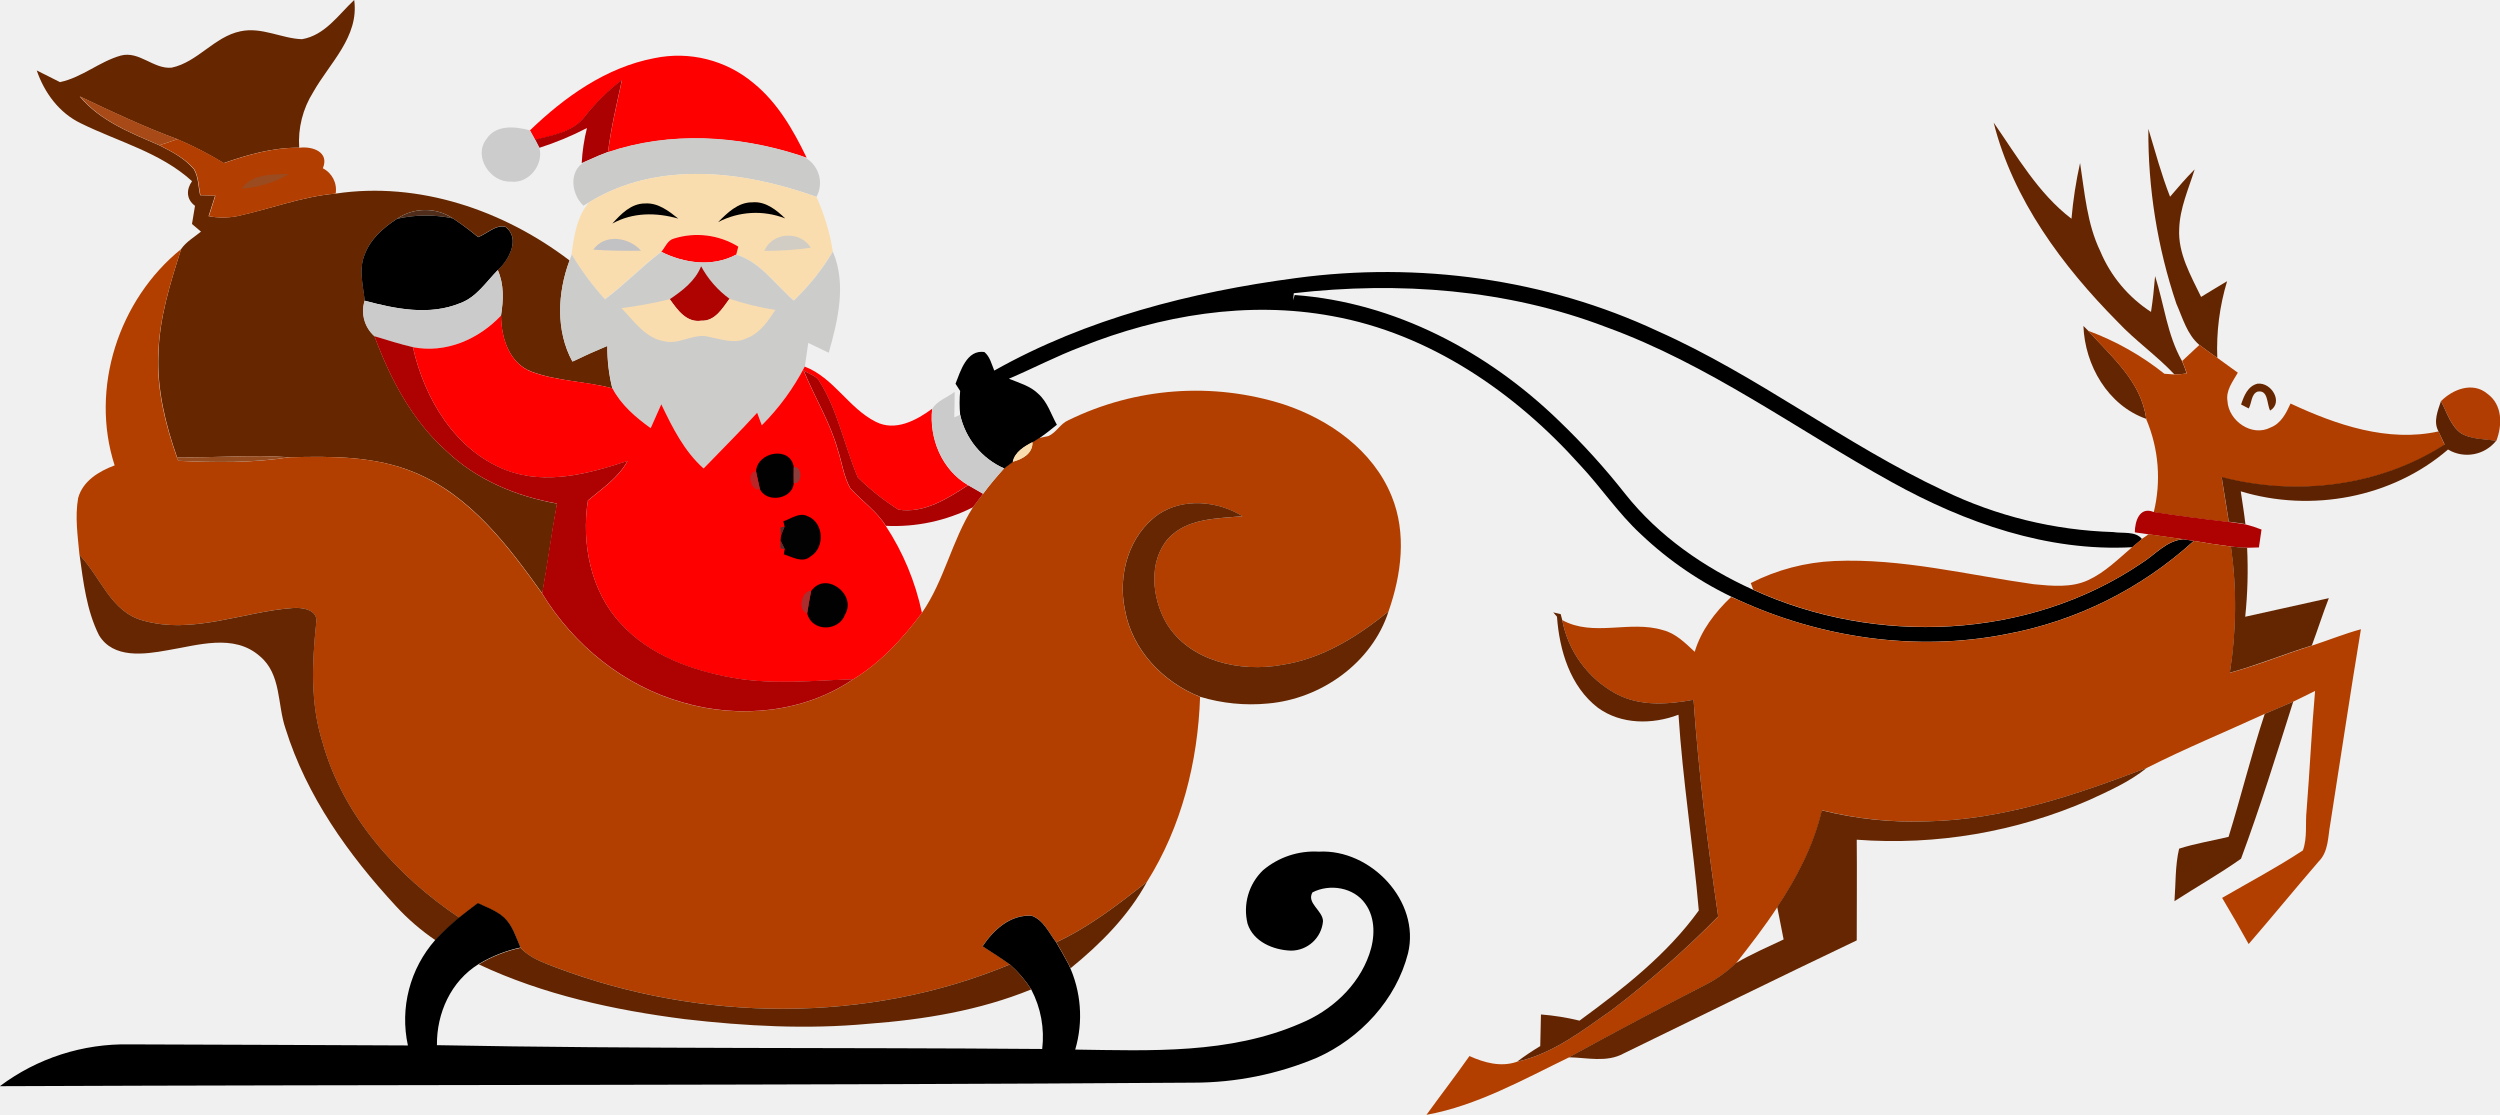
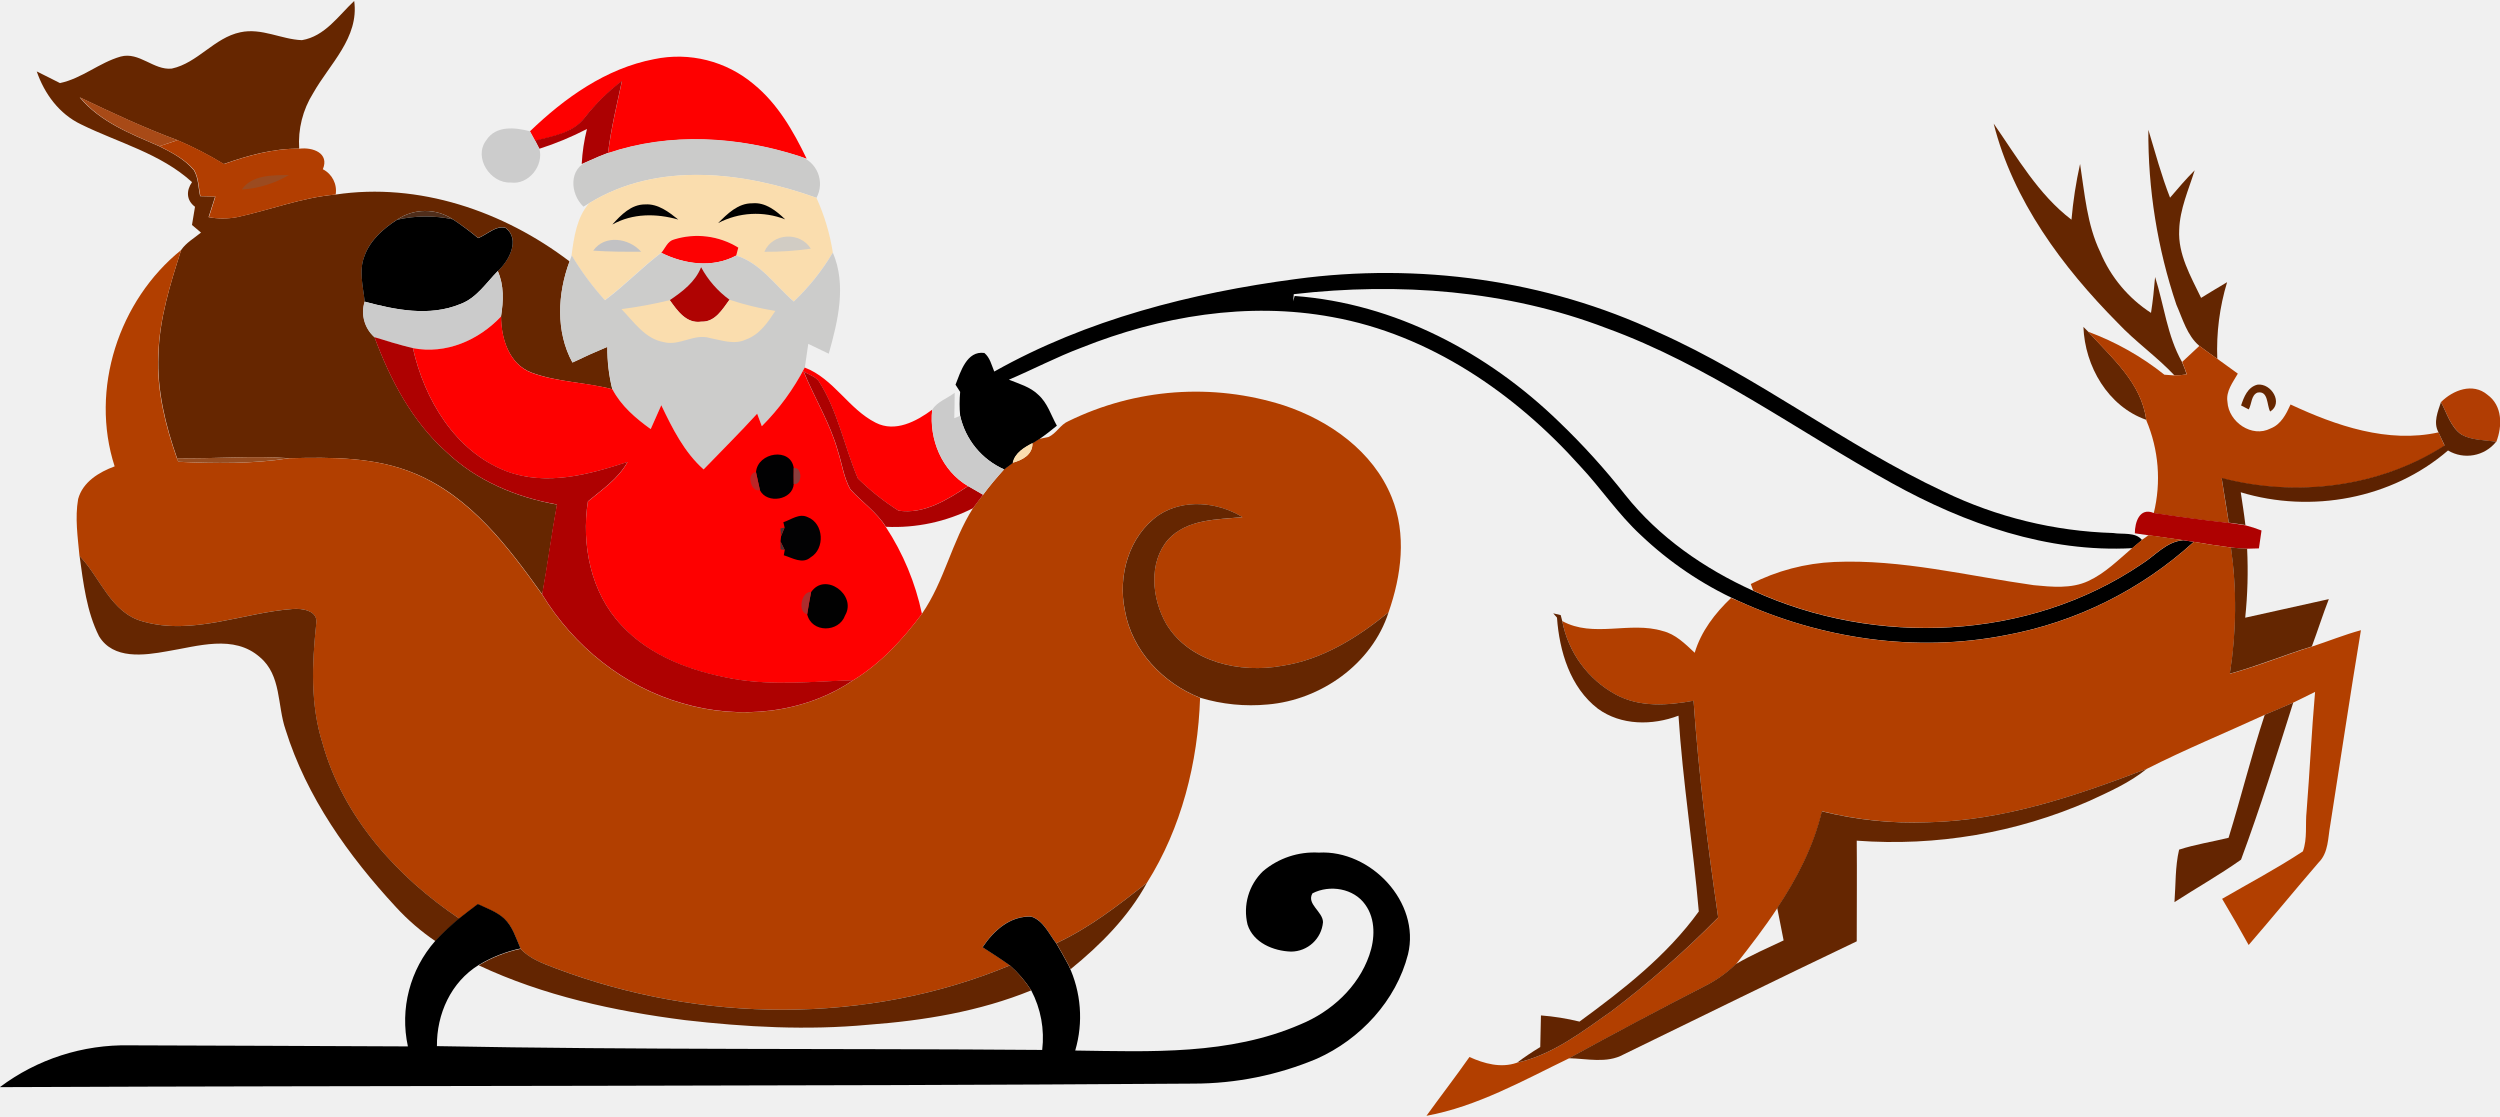
- <svg xmlns="http://www.w3.org/2000/svg" viewBox="0 0 538.19 239.98">
+ <svg xmlns="http://www.w3.org/2000/svg" viewBox="0 0 538.19 239.98" height="134" width="300">
  <defs>
    <style>.cls-1{fill:#662600;}.cls-2{fill:#fe0000;}.cls-3{fill:#ac0102;}.cls-4{fill:#a84a17;}.cls-5{fill:#652601;}.cls-6{fill:#ccc;}.cls-7{fill:#642601;}.cls-8{fill:#b23e01;}.cls-9{fill:#cbcbca;}.cls-10{fill:#9b4b20;}.cls-11{fill:#faddae;}.cls-12{fill:#020203;}.cls-13{fill:#4f2d1a;}.cls-14{fill:#d1ccc4;}.cls-15{fill:#c2c2c4;}.cls-16{fill:#fd0102;}.cls-17{fill:#b23f00;}.cls-18{fill:#cccccb;}.cls-19{fill:#cbcbcb;}.cls-20{fill:#af0302;}.cls-21{fill:#fff;}.cls-22{fill:#642602;}.cls-23{fill:#b13e01;}.cls-24{fill:#ae0101;}.cls-25{fill:#ac0101;}.cls-26{fill:#b13d03;}.cls-27{fill:#5d2201;}.cls-28{fill:#010102;}.cls-29{fill:#974c1f;}.cls-30{fill:#8b3d3c;}.cls-31{fill:#bc2527;}.cls-32{fill:#fefdfd;}.cls-33{fill:#493331;}.cls-34{fill:#4b3434;}.cls-35{fill:#010101;}.cls-36{fill:#ac2d2e;}.cls-37{fill:#622401;}.cls-38{fill:#642501;}.cls-39{fill:#fdfefe;}.cls-40{fill:#632501;}.cls-41{fill:#fefffe;}</style>
  </defs>
  <g id="Warstwa_2" data-name="Warstwa 2">
    <g id="Warstwa_1-2" data-name="Warstwa 1">
      <path class="cls-1" d="M65,8.44C69.95,7.61,72.86,3.18,76.25,0c1.09,7.91-5.3,13.56-8.84,19.86a19.94,19.94,0,0,0-3,11.94c-5.61-.06-11,1.46-16.26,3.31a77.41,77.41,0,0,0-10-5.15c-7.19-2.67-14.11-5.91-21-9.21,4.41,5.31,11,7.86,17.12,10.52,2.7,1.35,5.49,2.81,7.46,5.17,1,1.67.93,3.73,1.35,5.59l3.23.08c-.46,1.48-.95,3-1.41,4.43a16.41,16.41,0,0,0,6.09,0C58.13,45,65,42.3,72.24,41.68,90.15,39,108.4,45.25,122.61,56.07c-2.57,6.94-3,15.11.61,21.76q3.71-1.79,7.52-3.38a36.12,36.12,0,0,0,1.07,9.15C126.07,82.08,120,82.1,114.4,80c-4.85-1.84-6.56-7.39-6.54-12.14.52-3.28.67-6.64-.71-9.74,2.43-2.18,4.92-6.81,1.7-9.29-2.11-.59-4,1.46-5.92,2.19A61,61,0,0,0,97.48,47a10.71,10.71,0,0,0-12,.09c-2.94,1.92-5.81,4.4-7,7.81-1.27,3.16-.29,6.58.05,9.82a7.3,7.3,0,0,0,2.09,7.64c3.4,9.17,8.07,18.09,15.45,24.7,6.51,6.23,15.06,9.8,23.85,11.36-1.17,6.43-2,12.91-3.18,19.34-7.32-10.25-15.4-21-27.37-26-8.52-3.6-18-3.56-27-3.32-8.08-.61-16.17.16-24.25,0-2.49-7.11-4.33-14.58-4-22.16C34.29,68.47,36.63,61,39,53.61c1.08-1.58,2.82-2.55,4.27-3.75l-1.94-1.64c.21-1.31.42-2.61.65-3.91-1.89-1.41-1.91-3.49-.64-5.31-6.79-6.19-15.86-8.47-23.91-12.44C12.76,24.33,9.57,20,7.91,15.17c1.68.81,3.34,1.69,5,2.51,4.74-1,8.46-4.4,13.07-5.71,4-1.09,7.1,3,11,2.59,5.6-1.21,9.14-6.65,14.77-7.82C56.34,5.75,60.57,8.28,65,8.44Z" />
      <path class="cls-2" d="M114.08,28.07c7.48-7.2,16.36-13.55,26.74-15.54a25.23,25.23,0,0,1,21.47,5.42c5.14,4.2,8.5,10.07,11.36,16l-1.59-.51c-13.24-4.27-27.86-5.16-41.17-.66.65-5.24,1.91-10.37,3-15.52a44.56,44.56,0,0,0-8.09,8c-2.54,3.28-6.86,3.88-10.6,4.91Z" />
      <path class="cls-3" d="M125.8,25.18a44.56,44.56,0,0,1,8.09-8c-1.09,5.15-2.35,10.28-3,15.52-1.41.53-2.79,1.12-4.16,1.74l-1.5.66a39.12,39.12,0,0,1,1.13-7.54,65.55,65.55,0,0,1-10.25,4.26l-.91-1.76C118.94,29.06,123.26,28.46,125.8,25.18Z" />
      <path class="cls-4" d="M17.22,20.75c6.91,3.3,13.83,6.54,21,9.21-1.3.43-2.6.86-3.9,1.31C28.19,28.61,21.63,26.06,17.22,20.75Z" />
      <path class="cls-5" d="M429.19,26.4c5.06,7.26,9.59,15.24,16.75,20.69a91.82,91.82,0,0,1,1.85-12c1,6.41,1.48,13.05,4.35,19a28.83,28.83,0,0,0,10.92,13.06c.4-2.56.67-5.14.88-7.72,1.95,6.09,2.59,12.63,5.79,18.29.38.87.73,1.76,1,2.66a15.17,15.17,0,0,1-2.6.25c-3.81-4.06-8.42-7.26-12.23-11.32C444,57.3,433.36,43,429.19,26.4Z" />
      <path class="cls-6" d="M104.67,30c2.07-3.24,6.2-2.79,9.41-1.95l1.12,2,.91,1.76c1,3.61-2.3,7.82-6.16,7.28C105.58,39.32,101.86,33.72,104.67,30Z" />
      <path class="cls-7" d="M462.49,27.74c1.48,4.89,2.8,9.84,4.67,14.61,1.71-2,3.41-4,5.3-5.89-1.31,4.2-3.19,8.33-3.33,12.8-.29,5.3,2.5,10.05,4.71,14.66,1.86-1.14,3.71-2.27,5.6-3.38a50.17,50.17,0,0,0-2.11,16.52c-1.3-.94-2.61-1.86-3.88-2.82-2.64-2.24-3.57-5.8-4.93-8.86A115.48,115.48,0,0,1,462.49,27.74Z" />
      <path class="cls-8" d="M34.34,31.27c1.3-.45,2.6-.88,3.9-1.31a77.41,77.41,0,0,1,10,5.15c5.23-1.85,10.65-3.37,16.26-3.31,2.81-.35,6.46.94,5,4.43a5.17,5.17,0,0,1,2.76,5.45C65,42.3,58.13,45,51.06,46.55a16.41,16.41,0,0,1-6.09,0c.46-1.48.95-2.95,1.41-4.43L43.15,42c-.42-1.86-.36-3.92-1.35-5.59C39.83,34.08,37,32.62,34.34,31.27Z" />
      <path class="cls-9" d="M130.89,32.73c13.31-4.5,27.93-3.61,41.17.66a6.26,6.26,0,0,1,3.7,9c-15.57-5.6-34.17-7.93-48.92,1.15l-1.24.74c-2.9-2.74-3.24-8.34,1.13-9.8C128.1,33.85,129.48,33.26,130.89,32.73Z" />
      <path class="cls-10" d="M52.05,40.6c2.18-3.2,6.68-3.09,10.15-3.12A23,23,0,0,1,52.05,40.6Z" />
      <path class="cls-11" d="M126.84,43.53c14.75-9.08,33.35-6.75,48.92-1.15a45.3,45.3,0,0,1,3.53,11.79,48.93,48.93,0,0,1-8.41,10.54c-4-3.44-7.11-8.25-12.39-9.9.11-.43.34-1.28.45-1.71A16.81,16.81,0,0,0,145,51.36c-1.36.37-1.84,1.89-2.69,2.86-4.22,3.19-7.87,7.06-12.13,10.21a60.4,60.4,0,0,1-7.14-9.64C123.55,50.9,124.16,46.54,126.84,43.53Z" />
      <path class="cls-12" d="M131.82,48.13c1.86-2.06,4.06-4.35,7.06-4.33,2.78-.18,5.08,1.62,7.14,3.26C141.26,45.72,136.24,45.68,131.82,48.13Z" />
      <path d="M154.59,47.82c2-2,4.29-4.29,7.35-4.26,2.84-.27,5.17,1.61,7.09,3.46A17.44,17.44,0,0,0,154.59,47.82Z" />
      <path class="cls-13" d="M85.48,47.1a10.71,10.71,0,0,1,12-.09A27.91,27.91,0,0,0,85.48,47.1Z" />
      <path d="M85.48,47.1a27.91,27.91,0,0,1,12-.09,61,61,0,0,1,5.45,4.05c1.93-.73,3.81-2.78,5.92-2.19,3.22,2.48.73,7.11-1.7,9.29-2.51,2.54-4.57,5.82-8.07,7.1-6.63,2.72-13.91,1.26-20.57-.53-.34-3.24-1.32-6.66-.05-9.82C79.67,51.5,82.54,49,85.48,47.1Z" />
      <path class="cls-14" d="M164.55,54c1.72-4.1,7.71-4.39,10-.67A67.39,67.39,0,0,1,164.55,54Z" />
      <path class="cls-15" d="M127.71,53.75c2.47-3.52,7.7-2.71,10.31.23C134.58,54,131.14,54,127.71,53.75Z" />
      <path class="cls-16" d="M142.36,54.22c.85-1,1.33-2.49,2.69-2.86a16.81,16.81,0,0,1,13.89,1.74c-.11.43-.34,1.28-.45,1.71C153.4,57.54,147.36,56.7,142.36,54.22Z" />
      <path class="cls-17" d="M24.68,100.19c-5.37-16.6.86-35.72,14.33-46.58C36.63,61,34.29,68.47,34.07,76.27c-.35,7.58,1.49,15,4,22.16l.31.78c8,.38,16,.47,23.94-.77,9.08-.24,18.53-.28,27,3.32,12,5.05,20.05,15.76,27.37,26,6.78,11.14,17.66,19.94,30.28,23.48,12.17,3.56,26.09,2.22,36.69-5,5.93-3.61,10.67-8.79,14.8-14.3,4.85-7,6.44-15.58,11-22.74.71-1,1.44-1.95,2.18-2.9,1.4-1.91,2.95-3.71,4.52-5.47L218,99.41c2.06-.55,4.35-1.75,4.26-4.24l1.42-.88,2-.41c1.76-.76,2.56-2.68,4.33-3.42a62.36,62.36,0,0,1,46.34-3.41c9.85,3.26,19.24,9.89,23.24,19.77,3.27,8,2.1,16.88-.67,24.79-6.69,5.45-14.27,10.21-22.95,11.53-9,1.63-19.85-.75-24.9-9-3.11-5.42-3.91-13.22.41-18.2,4.06-4.43,10.45-4.28,16-4.81-5.35-3.3-12.75-4-18.12-.39-6.39,4.49-8.76,13.08-7.2,20.51,1.49,8.63,8.2,15.63,16.19,18.78-.47,13.93-4,28-11.45,39.82-6.15,4.83-12.38,9.71-19.52,13-1.56-2-2.75-4.87-5.32-5.74-4.58-.25-8.16,3-10.53,6.58,2,1.28,4,2.54,5.89,3.93-30.81,12.83-66.51,12.4-97.59.71-2.75-1.06-5.7-2-7.76-4.28-1-2.22-1.68-4.7-3.49-6.42-1.62-1.49-3.75-2.22-5.7-3.15-1.33,1-2.68,2-4,3.08-13.47-9-25.07-21.94-29.48-37.82-2.62-8.28-2.24-17.06-1.35-25.57.54-2.92-3-3.46-5.1-3.27-10.72.79-21.45,5.76-32.21,2.68-6.9-1.85-9.11-9.41-13.63-14.1-.37-4.06-1-8.19-.29-12.25C17.81,103.54,21.33,101.43,24.68,100.19Z" />
      <path class="cls-18" d="M142.36,54.22c5,2.48,11,3.32,16.13.59,5.28,1.65,8.38,6.46,12.39,9.9a48.93,48.93,0,0,0,8.41-10.54c3,7,1.08,14.8-.88,21.77L174,73.82c-.26,1.69-.5,3.4-.74,5.1A51.25,51.25,0,0,1,164,91.55L163,88.87c-3.75,4.09-7.67,8-11.53,12-4.2-3.74-6.71-8.83-9.11-13.82-.76,1.71-1.5,3.43-2.28,5.14-3.24-2.33-6.36-5-8.24-8.57a36.12,36.12,0,0,1-1.07-9.15q-3.81,1.59-7.52,3.38C119.6,71.18,120,63,122.61,56.07l.48-1.28a60.4,60.4,0,0,0,7.14,9.64C134.49,61.28,138.14,57.41,142.36,54.22Z" />
      <path class="cls-19" d="M99.08,65.26c3.5-1.28,5.56-4.56,8.07-7.1,1.38,3.1,1.23,6.46.71,9.74-4.83,5.16-11.86,8.21-19,6.84-2.79-.68-5.55-1.5-8.29-2.37a7.3,7.3,0,0,1-2.09-7.64C85.17,66.52,92.45,68,99.08,65.26Z" />
      <path class="cls-20" d="M144.19,64.41c2.73-1.85,5.49-3.92,6.74-7.09a21,21,0,0,0,6.11,7c-1.52,2.07-3.11,4.84-6.06,4.72C147.76,69.52,145.81,66.67,144.19,64.41Z" />
      <path d="M279,59.86c26.37-3.55,53.76.14,77.91,11.44,21.52,9.58,40.21,24.32,61.5,34.31a90.21,90.21,0,0,0,36.5,8.93c2,.34,4.81-.27,6.21,1.5l-.3.27-1.78,1.49c-18.25,1-36-5.26-51.77-14-20.41-11.28-39.42-25.38-61.51-33.39-21.34-8.17-44.67-9.87-67.24-7.29-.06.52-.11,1-.15,1.55l.34-1.16c21.54,1.58,41.58,12.21,56.91,27.1a151.83,151.83,0,0,1,14.26,15.73c7.22,9.09,17,15.86,27.53,20.63,26.4,12.1,59.24,10.75,83.53-5.67,3-1.84,5.41-4.94,9.1-5.2l2.23.34a82.25,82.25,0,0,1-40.42,20.08c-19.41,3.81-39.86.81-57.76-7.42A76.41,76.41,0,0,1,353.24,115c-4.88-4.5-8.56-10.07-13.09-14.89-14-15.64-32.38-28.28-53.34-32.06-18.17-3.37-37-.2-54,6.59-5.33,2-10.38,4.66-15.62,6.89,2.19.89,4.6,1.55,6.33,3.25,2,1.78,2.73,4.4,4,6.66-1.22,1-2.49,2-3.78,2.88l-1.42.88c-1.8.94-3.78,2.09-4.26,4.24l-1.87,1.42A16.56,16.56,0,0,1,206.7,89.3a27.47,27.47,0,0,1,0-5.13l-1-1.56c1.09-2.77,2.42-7.36,6.21-6.83,1.21,1,1.54,2.59,2.13,4C233.93,68.58,256.49,62.84,279,59.86Z" />
      <path class="cls-11" d="M133.79,66.34a93.77,93.77,0,0,0,10.4-1.93c1.62,2.26,3.57,5.11,6.79,4.63,2.95.12,4.54-2.65,6.06-4.72a63.43,63.43,0,0,0,9.87,2.41c-1.61,2.46-3.39,5.1-6.3,6.14-2.54,1.22-5.27.16-7.84-.32-3.33-1-6.48,1.77-9.84.9C138.87,72.76,136.47,69.08,133.79,66.34Z" />
      <path class="cls-2" d="M88.89,74.74c7.11,1.37,14.14-1.68,19-6.84,0,4.75,1.69,10.3,6.54,12.14,5.59,2.06,11.67,2,17.41,3.56,1.88,3.58,5,6.24,8.24,8.57.78-1.71,1.52-3.43,2.28-5.14,2.4,5,4.91,10.08,9.11,13.82,3.86-4,7.78-7.89,11.53-12L164,91.55a51.25,51.25,0,0,0,9.24-12.63c6.26,2.4,9.43,8.94,15.29,11.88,4.19,2.14,8.74-.29,12.14-2.8-.7,6.38,2.07,13.13,7.72,16.44-4.41,2.89-9.51,6.14-15,5.28a53.55,53.55,0,0,1-8.73-6.92c-2.93-6.88-4.31-14.49-8.38-20.89-.78-1.11-2.23-1.44-3.31-2.18,2.36,5.78,5.72,11.14,7.39,17.19.9,2.73,1.25,5.69,2.68,8.22,2.49,2.74,5.67,4.87,7.64,8.07a54.62,54.62,0,0,1,7.79,18.73c-4.13,5.51-8.87,10.69-14.8,14.3-8.54.29-17.16,1.21-25.66-.26-8.88-1.53-18-4.78-24.23-11.57-6.61-7-8.66-17.38-7.22-26.65,3.09-2.59,6.55-4.87,8.54-8.51-8.34,2.72-17.52,5.23-26.1,2C98,97,91.36,85.8,88.89,74.74Z" />
      <path class="cls-22" d="M448.51,70.17l1,1c5.07,5.63,11.49,11,12.52,19C453.79,87.29,448.82,78.63,448.51,70.17Z" />
      <path class="cls-23" d="M449.51,71.2a59.24,59.24,0,0,1,16.43,9.26l2.23.16a15.17,15.17,0,0,0,2.6-.25c-.31-.9-.66-1.79-1-2.66,1.23-1.16,2.46-2.32,3.72-3.47,1.27,1,2.58,1.88,3.88,2.82,1.45,1.06,2.91,2.13,4.38,3.17-1.06,1.87-2.61,3.79-2.23,6.1.24,4.31,5.28,7.79,9.28,5.7,2.25-.86,3.37-3.1,4.3-5.16,9.83,4.59,20.93,8.41,31.87,6l1.31,2.92c-14.09,9-31.89,11.15-48,7,.49,3.21,1,6.42,1.54,9.63-5.41-.6-10.79-1.34-16.17-2.14a31.85,31.85,0,0,0-1.6-20C461,82.2,454.58,76.83,449.51,71.2Z" />
      <path class="cls-24" d="M80.6,72.37c2.74.87,5.5,1.69,8.29,2.37C91.36,85.8,98,97,109,101.22c8.58,3.26,17.76.75,26.1-2-2,3.64-5.45,5.92-8.54,8.51-1.44,9.27.61,19.67,7.22,26.65,6.25,6.79,15.35,10,24.23,11.57,8.5,1.47,17.12.55,25.66.26-10.6,7.23-24.52,8.57-36.69,5-12.62-3.54-23.5-12.34-30.28-23.48,1.15-6.43,2-12.91,3.18-19.34-8.79-1.56-17.34-5.13-23.85-11.36C88.67,90.46,84,81.54,80.6,72.37Z" />
      <path class="cls-25" d="M173,79.73c1.08.74,2.53,1.07,3.31,2.18,4.07,6.4,5.45,14,8.38,20.89a53.55,53.55,0,0,0,8.73,6.92c5.49.86,10.59-2.39,15-5.28,1.06.63,2.14,1.23,3.22,1.86-.74,1-1.47,1.92-2.18,2.9a37.57,37.57,0,0,1-18.75,4c-2-3.2-5.15-5.33-7.64-8.07-1.43-2.53-1.78-5.49-2.68-8.22C178.71,90.87,175.35,85.51,173,79.73Z" />
      <path class="cls-1" d="M482.45,87.08c.62-1.84,1.41-3.94,3.52-4.48,3-.37,5.64,4,2.74,5.79-.76-1.39-.35-4.55-2.73-4.08-1.38.56-1.22,2.46-1.88,3.62Z" />
      <path class="cls-26" d="M525.48,86.36c2.56-2.57,6.84-4.25,10-1.59,3.26,2.36,3.24,6.72,1.91,10.16-2.48-.42-5.18-.29-7.43-1.54C527.55,91.75,526.78,88.77,525.48,86.36Z" />
      <path class="cls-19" d="M200.69,88c1.05-1.73,3.27-2.45,4.83-3.65,0,1.82-.05,3.65-.09,5.48l1.27-.53a16.56,16.56,0,0,0,9.45,11.53c-1.57,1.76-3.12,3.56-4.52,5.47-1.08-.63-2.16-1.23-3.22-1.86C202.76,101.13,200,94.38,200.69,88Z" />
      <path class="cls-27" d="M524.93,92.83c-1.14-2.1-.12-4.42.55-6.47,1.3,2.41,2.07,5.39,4.44,7,2.25,1.25,5,1.12,7.43,1.54A8,8,0,0,1,527,96.77c-12.08,10.42-29.44,13.61-44.62,9,.35,2.35.73,4.7,1,7.06-1.19-.2-2.38-.37-3.57-.52-.53-3.21-1-6.42-1.54-9.63,16.09,4.17,33.89,2.05,48-7Z" />
      <path class="cls-11" d="M218,99.41c.48-2.15,2.46-3.3,4.26-4.24C222.37,97.66,220.08,98.86,218,99.41Z" />
      <path class="cls-28" d="M162.75,101.44c.35-4.31,7.53-5.41,8.12-.87,0,1.13,0,2.27,0,3.41-.19,3.47-5.77,4.4-7.28,1.33C163.32,104,163,102.72,162.75,101.44Z" />
      <path class="cls-29" d="M38.05,98.43c8.08.17,16.17-.6,24.25,0-7.92,1.24-16,1.15-23.94.77Z" />
      <path class="cls-30" d="M170.87,100.57c1.88-.4,1.9,3.81,0,3.41C170.84,102.84,170.84,101.7,170.87,100.57Z" />
      <path class="cls-31" d="M163.6,105.31c-2,.6-3-3.74-.85-3.87C163,102.72,163.32,104,163.6,105.31Z" />
      <path class="cls-5" d="M249.37,110.73c5.37-3.61,12.77-2.91,18.12.39-5.5.53-11.89.38-16,4.81-4.32,5-3.52,12.78-.41,18.2,5,8.26,15.91,10.64,24.9,9,8.68-1.32,16.26-6.08,22.95-11.53-3.57,11.14-14.58,18.88-26,19.85A37.84,37.84,0,0,1,258.36,150c-8-3.15-14.7-10.15-16.19-18.78C240.61,123.81,243,115.22,249.37,110.73Z" />
      <path class="cls-24" d="M459.58,114.6c0-2.34,1-5.63,4.05-4.38,5.38.8,10.76,1.54,16.17,2.14,1.19.15,2.38.32,3.57.52a27.1,27.1,0,0,1,3.48,1.12c-.18,1.28-.37,2.57-.56,3.85l-2.54.07c-1.17,0-2.34-.14-3.49-.26-2.67-.34-5.33-.76-8-1.22l-2.23-.34-7.5-1.07Z" />
      <path class="cls-12" d="M168.64,112.22c1.67-.54,3.43-2,5.25-1.09,3.47,1.34,3.76,6.79.61,8.65-1.75,1.53-3.94.1-5.77-.45l.21-1.14c-.22-.46-.68-1.38-.91-1.84l.11-1.07.77-1.9Z" />
      <path class="cls-33" d="M168,113.56l.86-.18-.77,1.9C168.11,114.85,168.07,114,168,113.56Z" />
      <path class="cls-23" d="M462.56,115l7.5,1.07c-3.69.26-6.15,3.36-9.1,5.2-24.29,16.42-57.13,17.77-83.53,5.67-.13-.36-.4-1.06-.53-1.42a43.87,43.87,0,0,1,18-4.75c14.49-.62,28.67,3,42.92,5,3.89.37,8.07.81,11.73-.89s6.46-4.54,9.46-7.1l1.78-1.49.3-.27Z" />
      <path class="cls-34" d="M168,116.35c.23.46.69,1.38.91,1.84l-.87-.13Z" />
      <path class="cls-17" d="M472.29,116.44c2.64.46,5.3.88,8,1.22a91.11,91.11,0,0,1-.25,27.19c6-1.63,11.73-4,17.66-5.86,3.52-1.15,7-2.56,10.55-3.53-2.33,14-4.4,28-6.6,41.93-.52,2.75-.35,5.94-2.49,8.06-5.08,5.89-10,11.91-15.08,17.78q-2.76-5-5.71-9.94c5.81-3.37,11.78-6.52,17.39-10.22,1-2.76.48-5.83.8-8.71.68-8.54,1.07-17.09,1.82-25.62-1.56.76-3.1,1.56-4.67,2.3-2,.91-4.08,1.77-6.13,2.62-8.46,3.89-17.09,7.43-25.4,11.64-15.15,5.78-30.8,11.16-47.2,11.52a81.3,81.3,0,0,1-22.72-2.38c-1.78,7.51-5.35,14.41-9.6,20.79-2.75,4.2-5.82,8.17-8.92,12.12a27,27,0,0,1-6.33,4.54q-14.9,7.67-29.6,15.72C327.86,232.42,318,238,307.08,240c3.06-4.24,6.26-8.38,9.26-12.66,3.18,1.44,6.77,2.43,10.2,1.24,7.73-1.71,14.08-6.7,20.42-11.14a212.64,212.64,0,0,0,22.92-20.12c-2.25-15.49-4.23-31-5.3-46.66-5.54,1-11.54,1.46-16.67-1.29a22.91,22.91,0,0,1-11.6-15.88c6.69,3.69,14.55,0,21.61,2.14,2.79.67,4.87,2.79,6.91,4.69,1.38-4.63,4.37-8.51,7.83-11.8l1.45.6c17.9,8.23,38.35,11.23,57.76,7.42A82.25,82.25,0,0,0,472.29,116.44Z" />
      <path class="cls-7" d="M480.26,117.66c1.15.12,2.32.22,3.49.26a96.9,96.9,0,0,1-.41,14.85q9-2,18-4c-1.31,3.36-2.39,6.81-3.66,10.19-5.93,1.82-11.67,4.23-17.66,5.86A91.11,91.11,0,0,0,480.26,117.66Z" />
      <path class="cls-5" d="M17.13,119.48c4.52,4.69,6.73,12.25,13.63,14.1,10.76,3.08,21.49-1.89,32.21-2.68,2.12-.19,5.64.35,5.1,3.27-.89,8.51-1.27,17.29,1.35,25.57,4.41,15.88,16,28.8,29.48,37.82a53.63,53.63,0,0,0-5.15,4.85,48.49,48.49,0,0,1-8.48-7.31C75,184,66,171.38,61.47,156.86c-1.8-5.21-.87-11.67-5.5-15.57-5.63-5-13.44-2.35-20-1.29-4.94.89-11.61,1.82-14.66-3.26C18.64,131.41,17.94,125.32,17.13,119.48Z" />
      <path class="cls-35" d="M174.61,127.27c3-4.44,9.9.61,7.32,5-1.32,3.75-7.23,3.8-8.16-.24C174,130.44,174.3,128.85,174.61,127.27Z" />
      <path class="cls-36" d="M173.77,132c-2.14-.32-1.27-5,.84-4.76C174.3,128.85,174,130.44,173.77,132Z" />
      <path class="cls-37" d="M334.37,131.83l1.61.38c.08.31.25.94.33,1.26a22.91,22.91,0,0,0,11.6,15.88c5.13,2.75,11.13,2.32,16.67,1.29,1.07,15.63,3.05,31.17,5.3,46.66A212.64,212.64,0,0,1,347,217.42c-6.34,4.44-12.69,9.43-20.42,11.14a58.51,58.51,0,0,1,5-3.36c.06-2.27.1-4.55.15-6.81a51.8,51.8,0,0,1,8.3,1.33c9.4-6.88,18.8-14.19,25.68-23.71-1.21-14-3.46-28-4.37-42.15C355.71,156,349,156,344,152.37c-6-4.6-8.3-12.4-8.82-19.62Z" />
      <path class="cls-38" d="M487.55,153.66c2-.85,4.1-1.71,6.13-2.62-3.58,11.32-7.11,22.7-11.24,33.82-4.62,3.28-9.57,6.06-14.33,9.14.29-3.77.13-7.61,1-11.3,3.47-1.13,7.1-1.68,10.65-2.55C482.48,171.36,484.66,162.4,487.55,153.66Z" />
      <path class="cls-5" d="M414.95,176.82c16.4-.36,32.05-5.74,47.2-11.52-3.67,3-8.08,4.93-12.35,6.91a105.3,105.3,0,0,1-50.09,8.56c.07,7.22,0,14.45,0,21.67-16.78,8-33.48,16.21-50.19,24.35-3.61,2-7.89.89-11.78.82q14.69-8.07,29.6-15.72a27,27,0,0,0,6.33-4.54c3.31-1.94,6.83-3.47,10.3-5.11q-.72-3.5-1.38-7c4.25-6.38,7.82-13.28,9.6-20.79A81.3,81.3,0,0,0,414.95,176.82Z" />
      <path d="M271.9,187.34a17.06,17.06,0,0,1,12-4c11.17-.62,21.93,10.65,19.21,21.89-2.55,10-10.27,18.3-19.6,22.47a68.47,68.47,0,0,1-26.59,5.37c-85.64.59-171.3.41-256.95.76a45,45,0,0,1,27.93-9c20,.08,39.94.12,59.91.23a26,26,0,0,1,5.91-22.73,53.63,53.63,0,0,1,5.15-4.85c1.31-1.06,2.66-2.07,4-3.08,1.95.93,4.08,1.66,5.7,3.15,1.81,1.72,2.51,4.2,3.49,6.42a29.5,29.5,0,0,0-9,3.56c-6,3.7-9.07,10.58-9,17.47,43.42.84,86.87.47,130.3.82A21.92,21.92,0,0,0,222,213a25,25,0,0,0-4.58-5.35c-1.91-1.39-3.91-2.65-5.89-3.93,2.37-3.56,5.95-6.83,10.53-6.58,2.57.87,3.76,3.71,5.32,5.74.92,1.57,1.84,3.14,2.68,4.76a25.91,25.91,0,0,1,1.41,18.31c16.26.23,33.2,1,48.48-5.63,6.63-2.73,12.43-8,14.82-14.88,1.23-3.49,1.41-7.75-.85-10.88-2.46-3.54-7.66-4.37-11.38-2.45-1.34,2.3,2.24,3.92,2.27,6.2a6.93,6.93,0,0,1-6.88,6.34c-3.79-.12-8.11-1.9-9.36-5.8A12,12,0,0,1,271.9,187.34Z" />
      <path class="cls-7" d="M227.39,202.85c7.14-3.3,13.37-8.18,19.52-13-4,7.33-10,13.36-16.44,18.59l-.4-.82C229.23,206,228.31,204.42,227.39,202.85Z" />
      <path class="cls-40" d="M103.07,207.61a29.5,29.5,0,0,1,9-3.56c2.06,2.23,5,3.22,7.76,4.28,31.08,11.69,66.78,12.12,97.59-.71A25,25,0,0,1,222,213c-11.14,4.54-23.13,6.51-35.08,7.4-13.14,1.23-26.39.51-39.47-1C132.25,217.46,117,214.16,103.07,207.61Z" />
    </g>
  </g>
</svg>
